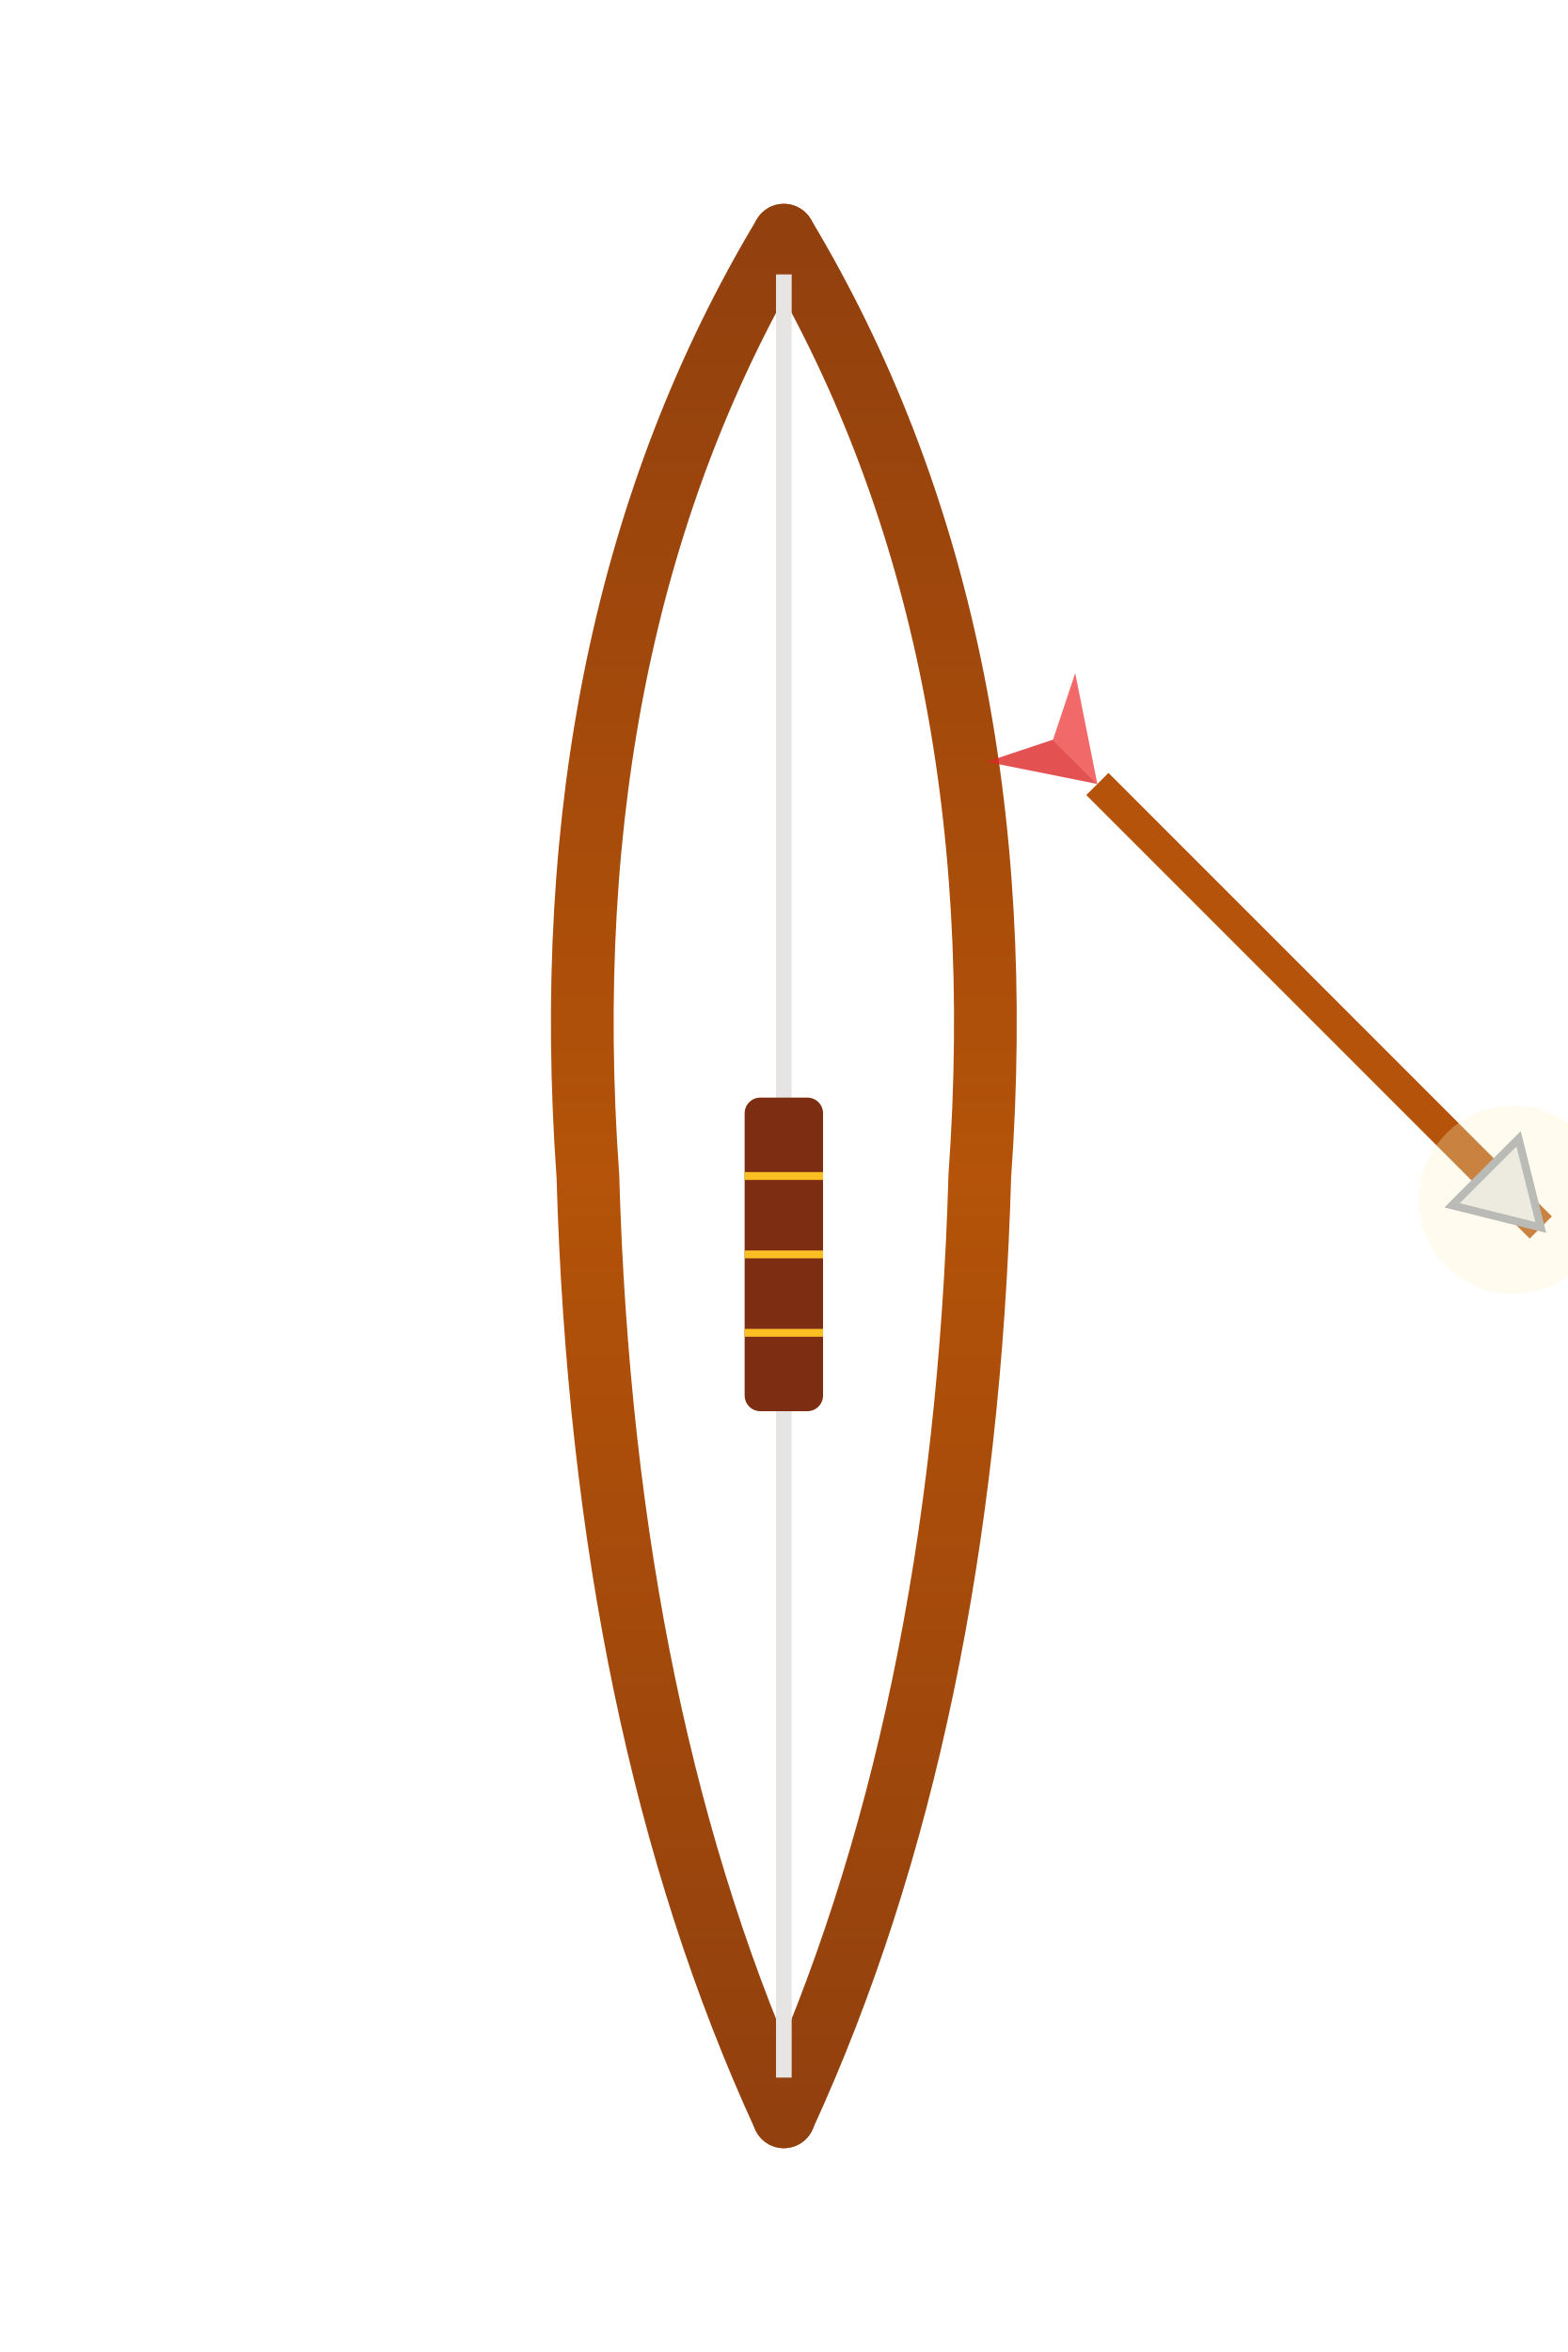
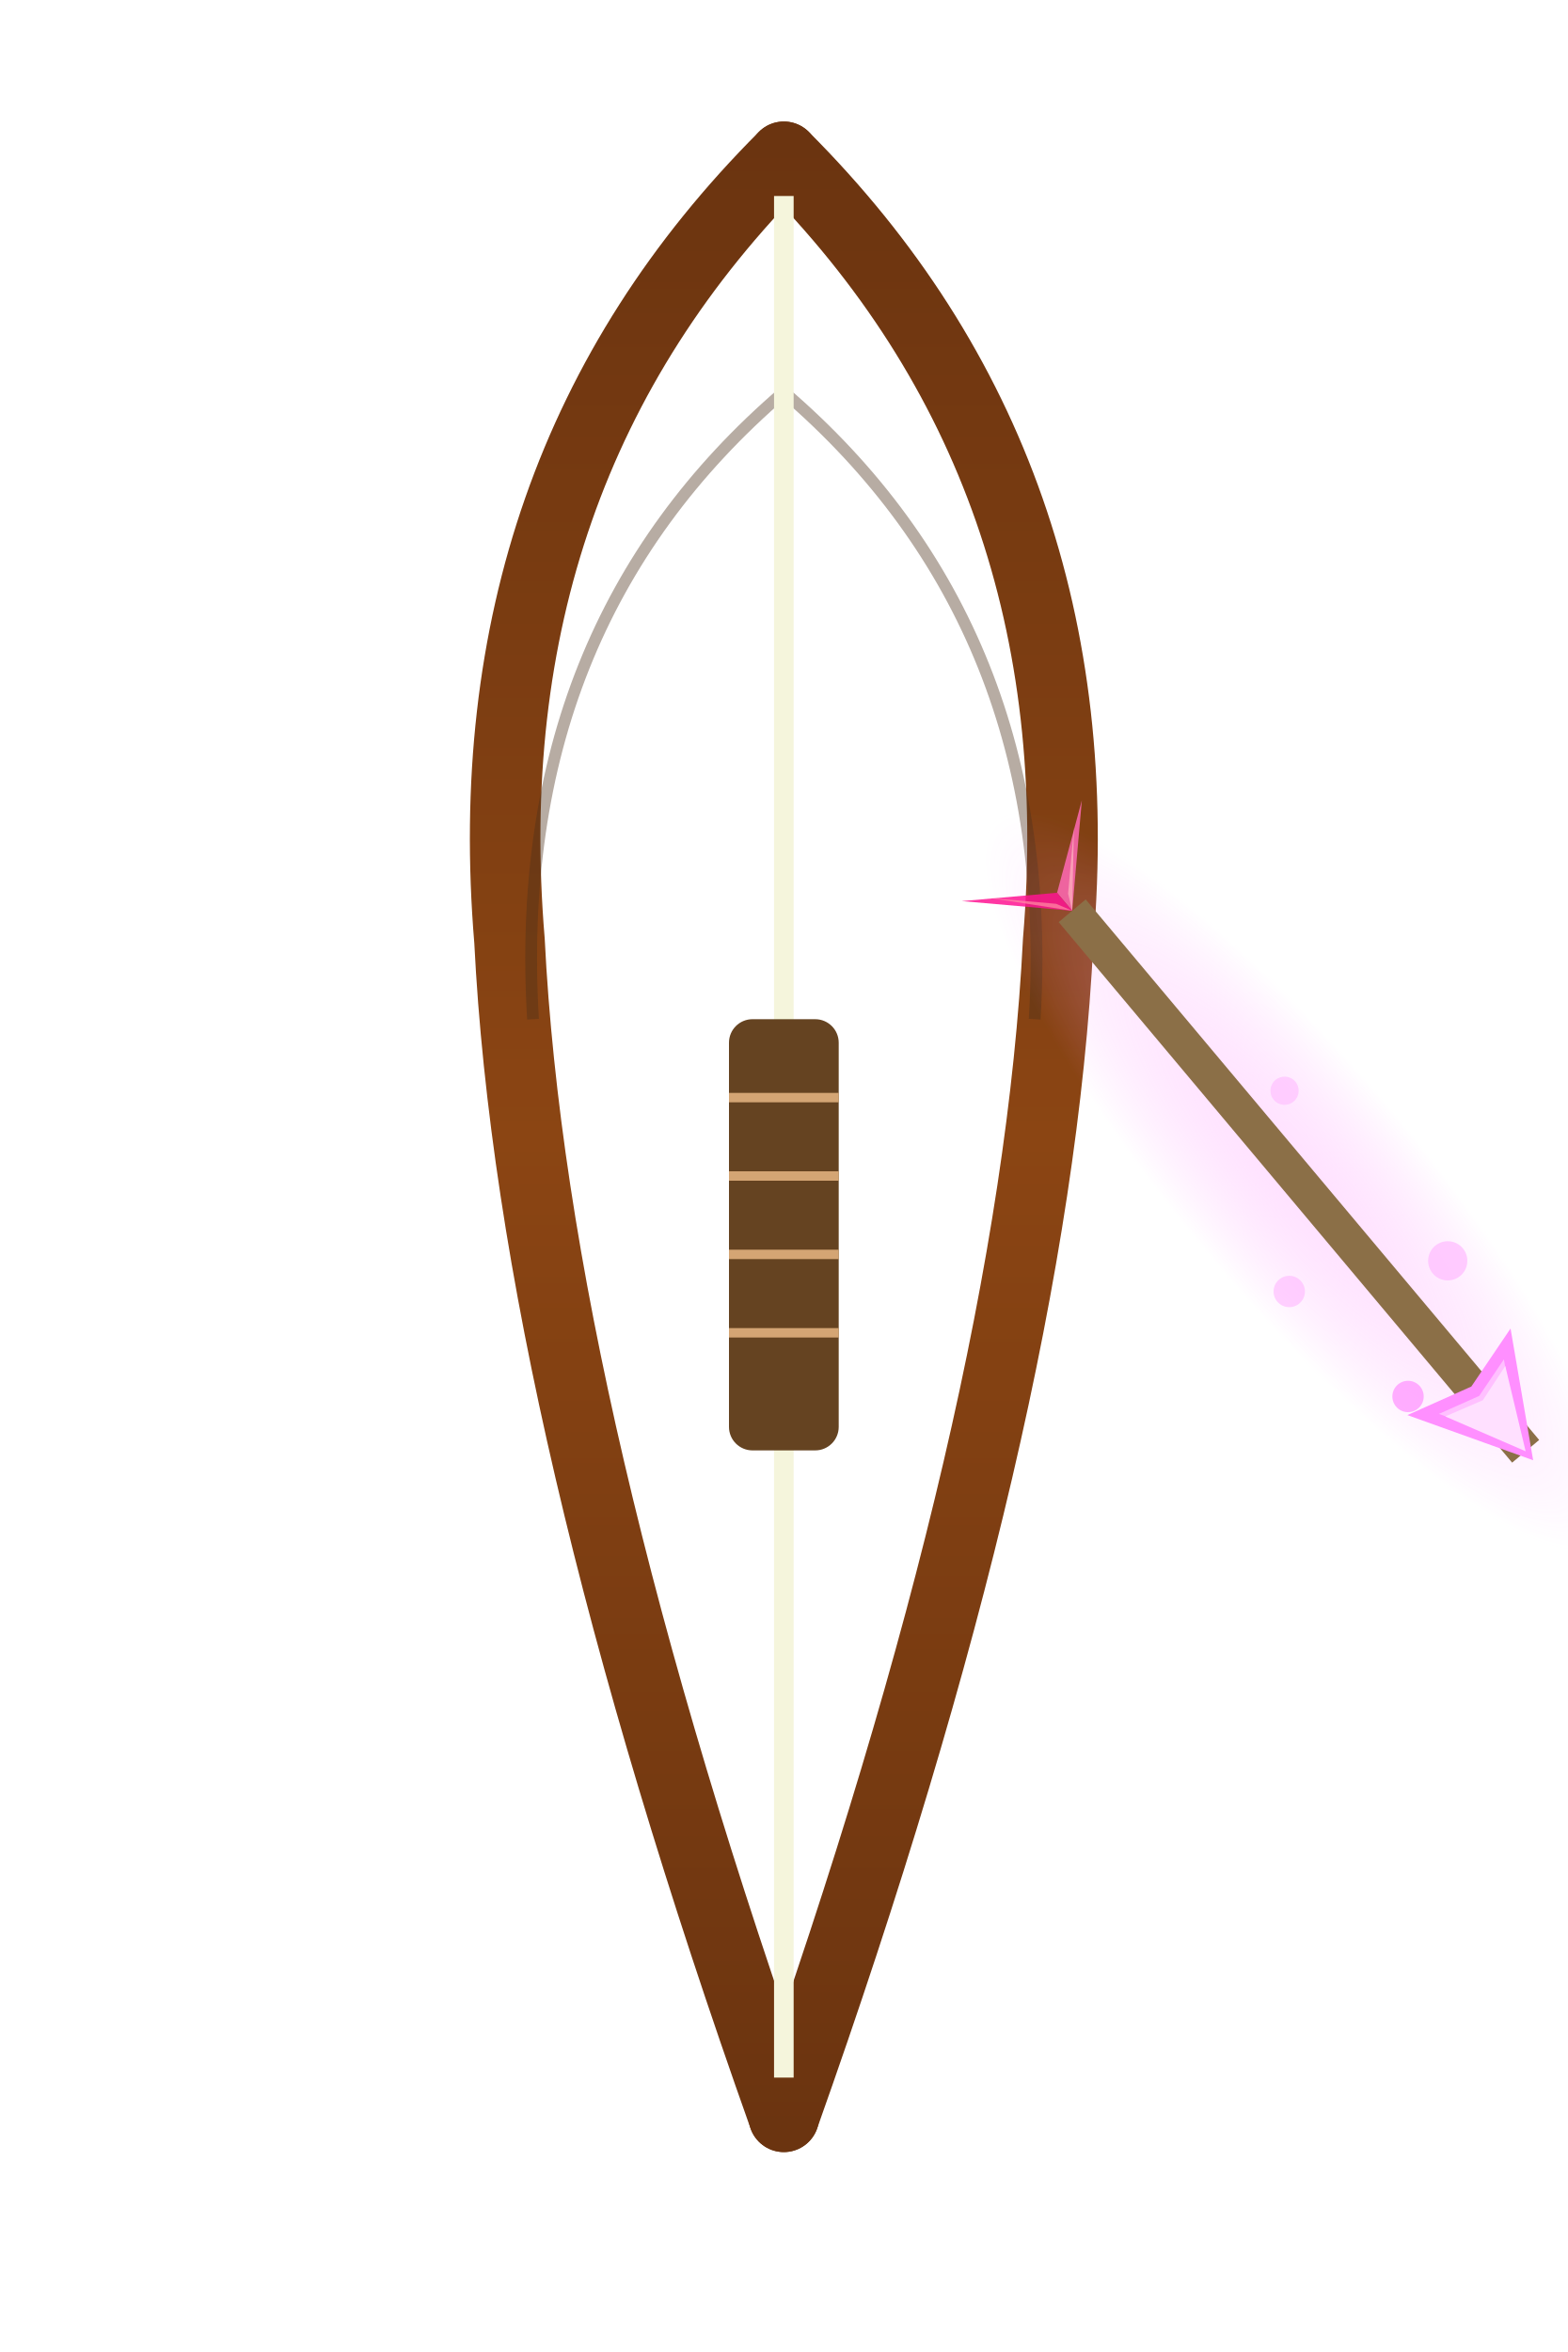
<svg xmlns="http://www.w3.org/2000/svg" viewBox="0 0 200 300">
  <defs>
    <linearGradient id="bowGrad" x1="0%" y1="0%" x2="0%" y2="100%">
-       <stop offset="0%" style="stop-color:#92400e;stop-opacity:1" />
-       <stop offset="50%" style="stop-color:#b45309;stop-opacity:1" />
-       <stop offset="100%" style="stop-color:#92400e;stop-opacity:1" />
+       <stop offset="0%" style="stop-color:#6b3410;stop-opacity:1" />
+       <stop offset="50%" style="stop-color:#8b4513;stop-opacity:1" />
+       <stop offset="100%" style="stop-color:#6b3410;stop-opacity:1" />
    </linearGradient>
+     <radialGradient id="sacredGlow" cx="50%" cy="50%" r="50%">
+       <stop offset="0%" style="stop-color:#ffc0ff;stop-opacity:0.8" />
+       <stop offset="100%" style="stop-color:#ff8fff;stop-opacity:0" />
+     </radialGradient>
  </defs>
-   <path d="M 100 30 Q 70 80, 75 150 Q 77 220, 100 270" fill="none" stroke="url(#bowGrad)" stroke-width="8" stroke-linecap="round" />
-   <path d="M 100 30 Q 130 80, 125 150 Q 123 220, 100 270" fill="none" stroke="url(#bowGrad)" stroke-width="8" stroke-linecap="round" />
-   <line x1="100" y1="35" x2="100" y2="265" stroke="#e7e5e4" stroke-width="2" />
-   <rect x="95" y="140" width="10" height="40" fill="#7c2d12" rx="2" />
-   <line x1="95" y1="150" x2="105" y2="150" stroke="#fbbf24" stroke-width="1" />
-   <line x1="95" y1="160" x2="105" y2="160" stroke="#fbbf24" stroke-width="1" />
-   <line x1="95" y1="170" x2="105" y2="170" stroke="#fbbf24" stroke-width="1" />
-   <g transform="translate(140, 100) rotate(45 0 0)">
-     <line x1="0" y1="0" x2="80" y2="0" stroke="#b45309" stroke-width="4" />
-     <polygon points="80,0 70,-6 70,6" fill="#e5e7eb" stroke="#9ca3af" stroke-width="1" />
-     <polygon points="0,0 -12,-8 -8,0" fill="#ef4444" opacity="0.8" />
-     <polygon points="0,0 -12,8 -8,0" fill="#dc2626" opacity="0.8" />
-     <circle cx="75" cy="0" r="12" fill="#fef3c7" opacity="0.3" />
+   <path d="M 100 20 Q 60 60, 65 120 Q 68 180, 100 270" fill="none" stroke="url(#bowGrad)" stroke-width="9" stroke-linecap="round" />
+   <path d="M 100 20 Q 140 60, 135 120 Q 132 180, 100 270" fill="none" stroke="url(#bowGrad)" stroke-width="9" stroke-linecap="round" />
+   <path d="M 100 50 Q 65 80, 68 130" fill="none" stroke="#4a2f1a" stroke-width="1.5" opacity="0.4" />
+   <path d="M 100 50 Q 135 80, 132 130" fill="none" stroke="#4a2f1a" stroke-width="1.5" opacity="0.4" />
+   <line x1="100" y1="25" x2="100" y2="265" stroke="#f5f5dc" stroke-width="2.5" />
+   <rect x="93" y="130" width="14" height="55" fill="#654321" rx="3" />
+   <line x1="93" y1="140" x2="107" y2="140" stroke="#d4a574" stroke-width="1.2" />
+   <line x1="93" y1="150" x2="107" y2="150" stroke="#d4a574" stroke-width="1.2" />
+   <line x1="93" y1="160" x2="107" y2="160" stroke="#d4a574" stroke-width="1.2" />
+   <line x1="93" y1="170" x2="107" y2="170" stroke="#d4a574" stroke-width="1.2" />
+   <g transform="translate(140, 120) rotate(50 0 0)">
+     <ellipse cx="40" cy="0" rx="60" ry="15" fill="url(#sacredGlow)" opacity="0.6" />
+     <line x1="-5" y1="0" x2="85" y2="0" stroke="#8b6f47" stroke-width="4.5" />
+     <polygon points="85,0 73,-7 75,0 73,7" fill="#ffc0ff" stroke="#ff8fff" stroke-width="1.5" />
+     <polygon points="85,0 75,-5 76.5,0 75,5" fill="#ffe0ff" />
+     <path d="M -5 0 L -15 -10 L -8 0 Z" fill="#ff69b4" opacity="0.85" />
+     <path d="M -5 0 L -15 10 L -8 0 Z" fill="#ff1493" opacity="0.85" />
+     <path d="M -5 0 L -13 -7 L -7 -1 Z" fill="#ffb6c1" opacity="0.7" />
+     <path d="M -5 0 L -13 7 L -7 1 Z" fill="#ff8fa3" opacity="0.7" />
+     <circle cx="60" cy="-8" r="2.5" fill="#ffc0ff" opacity="0.8" />
+     <circle cx="70" cy="7" r="2" fill="#ff8fff" opacity="0.7" />
+     <circle cx="50" cy="10" r="2" fill="#ffb6ff" opacity="0.6" />
+     <circle cx="30" cy="-6" r="1.8" fill="#ffc0ff" opacity="0.7" />
  </g>
</svg>
